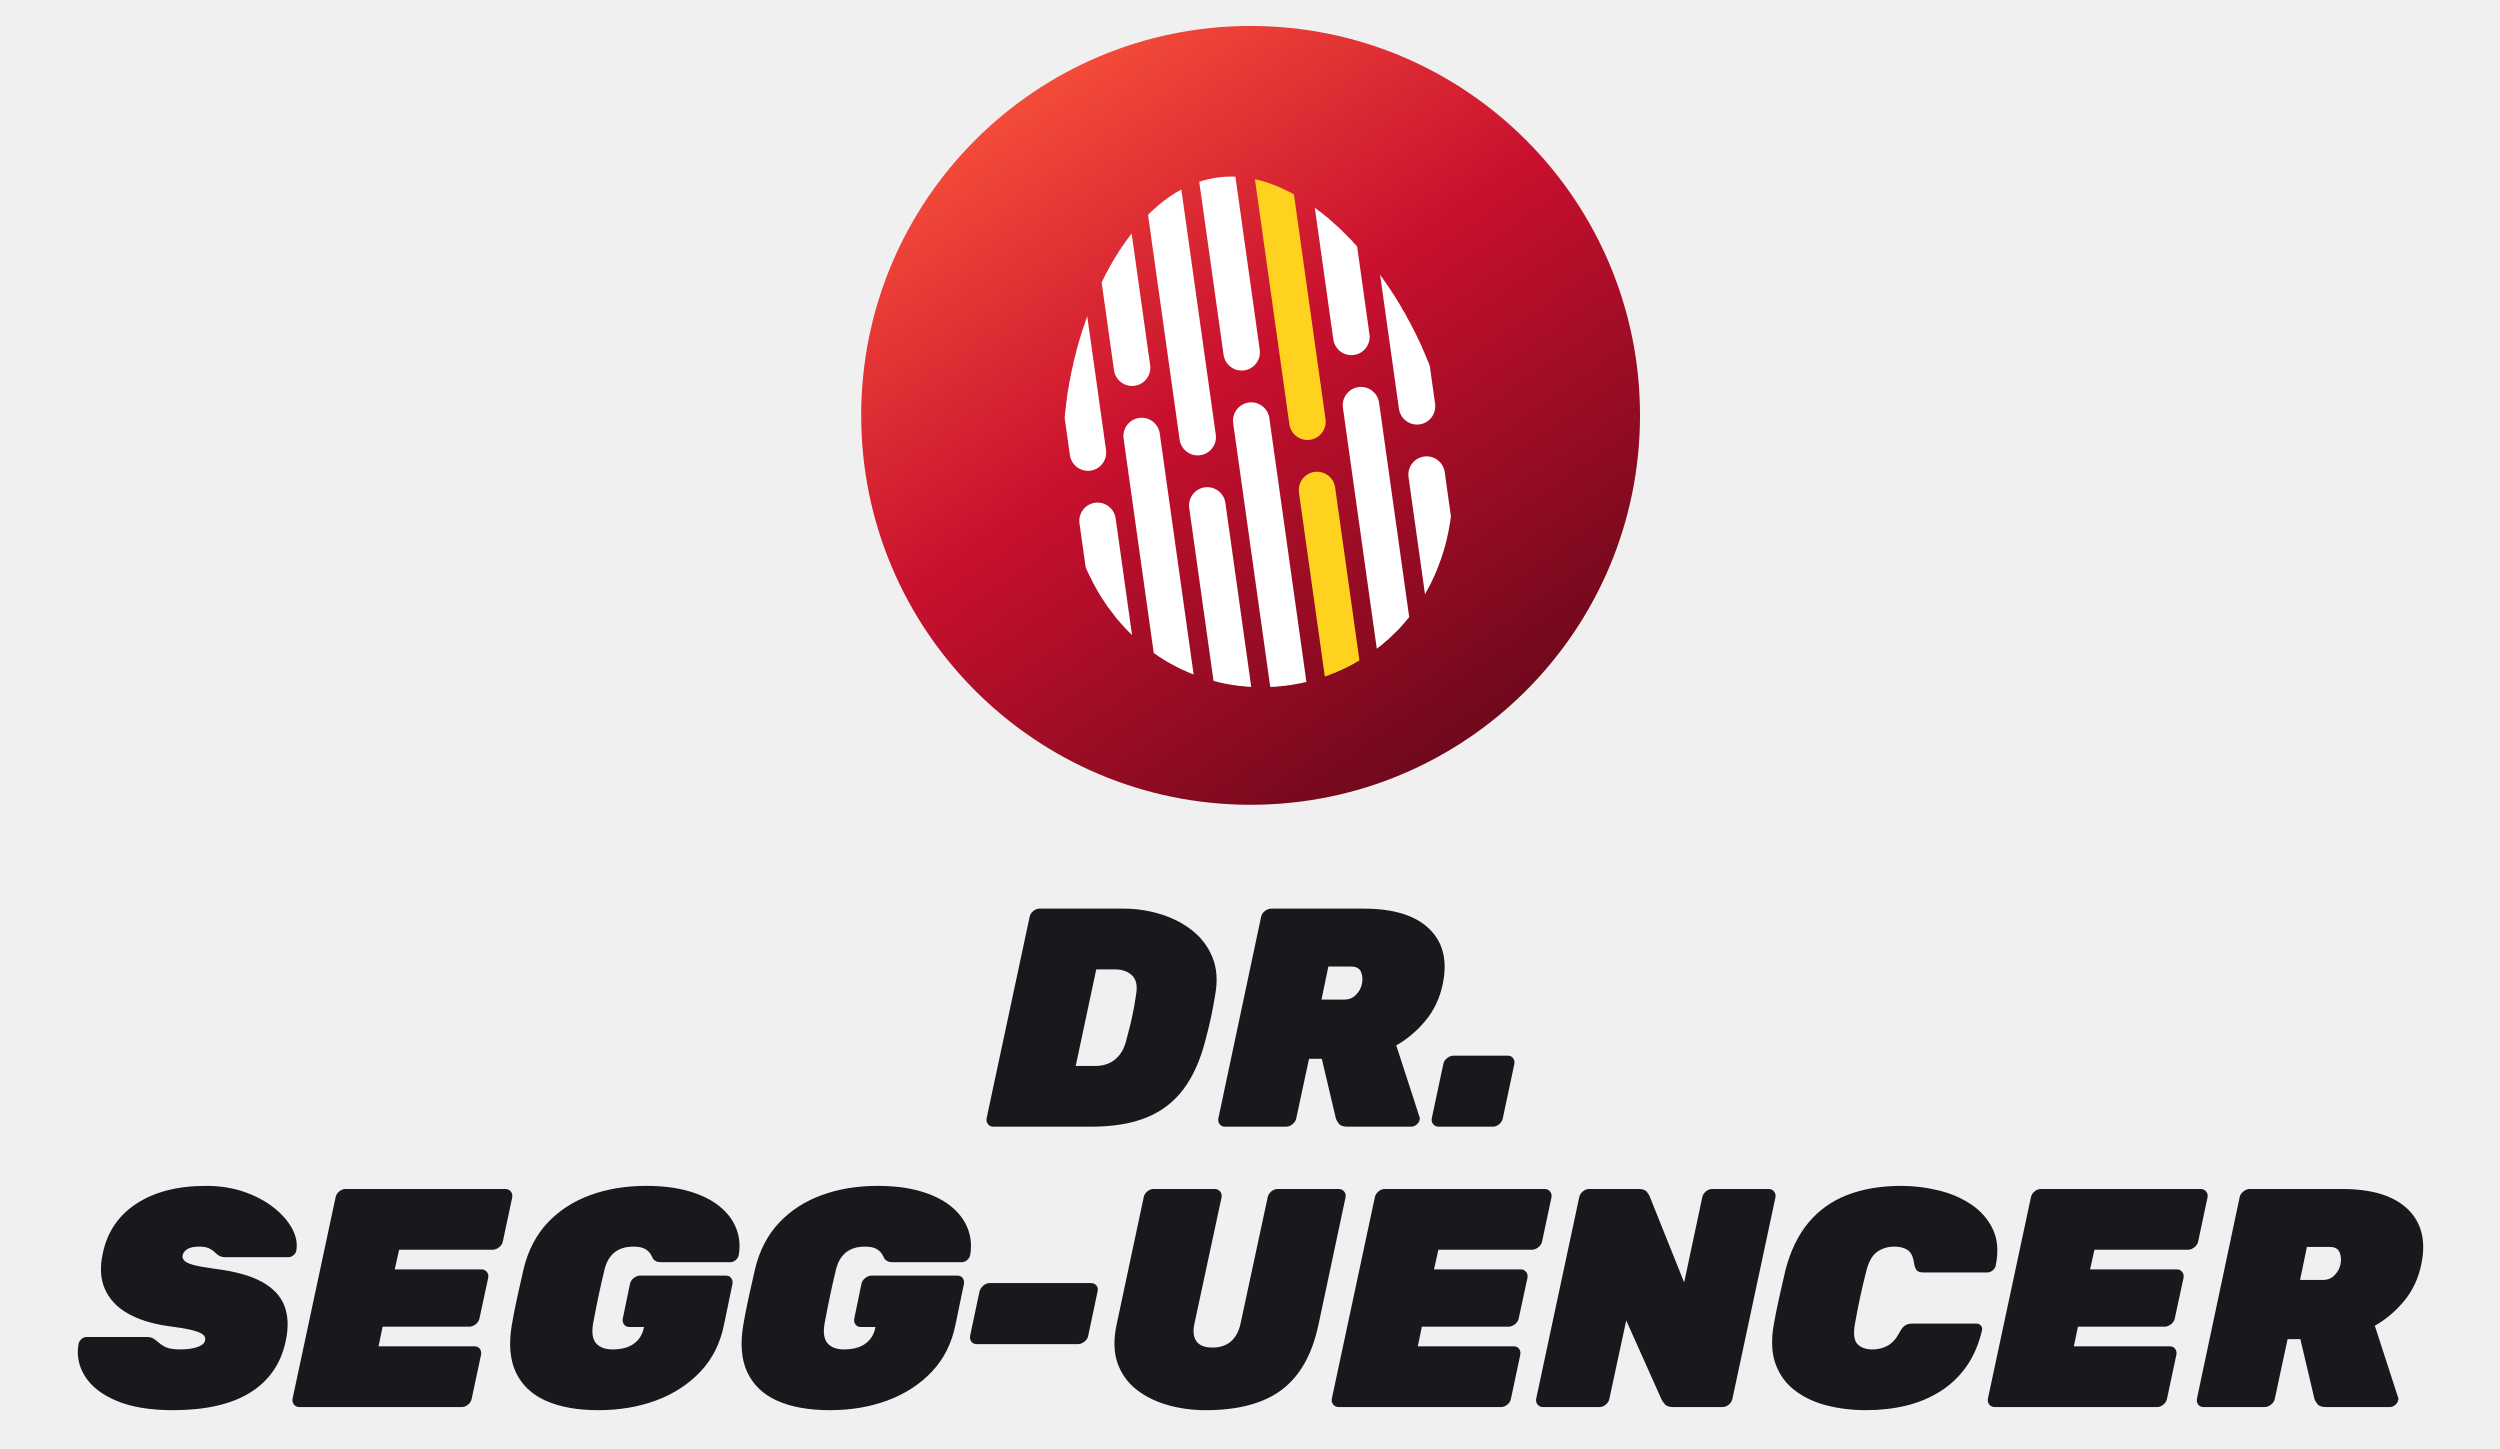
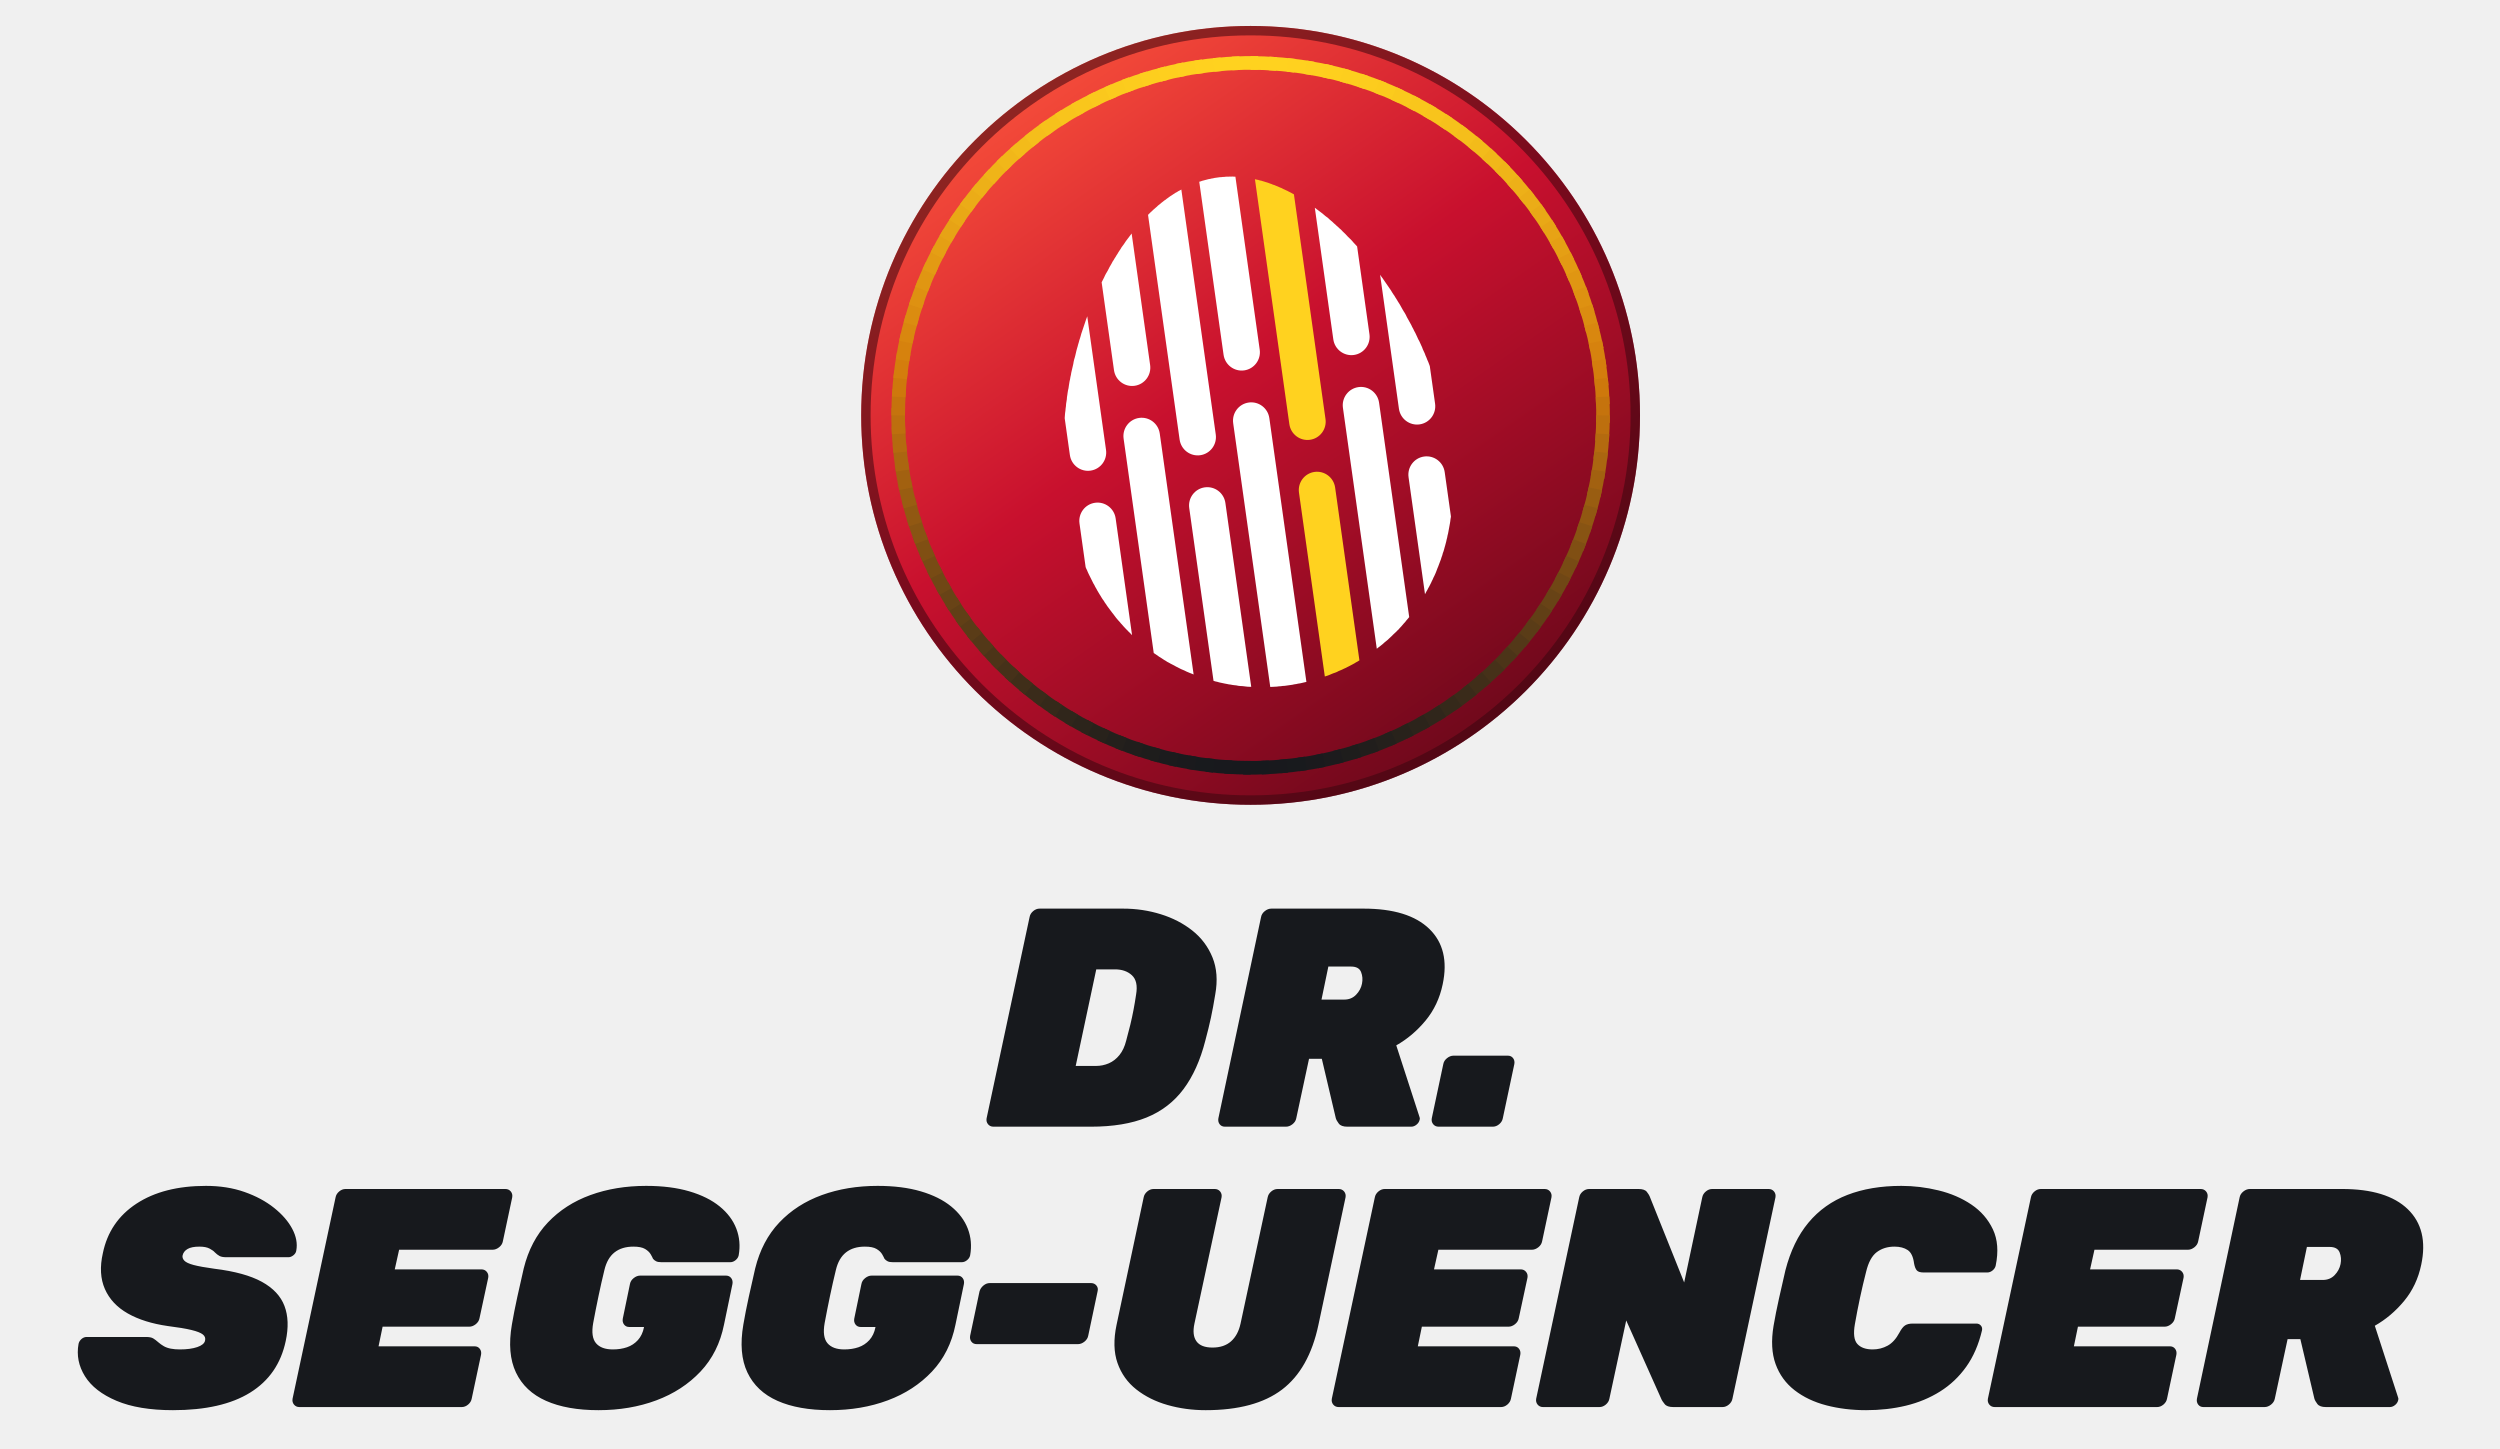
<svg xmlns="http://www.w3.org/2000/svg" viewBox="0 0 963 558" width="963" height="558">
  <g transform="translate(321.73 0.00) scale(0.625)">
    <defs>
      <linearGradient id="gslight" x1="0.15" y1="0" x2="0.85" y2="1">
        <stop offset="0" stop-color="#ff5a3c" />
        <stop offset="0.45" stop-color="#c8102e" />
        <stop offset="1" stop-color="#5e0718" />
      </linearGradient>
    </defs>
    <circle cx="256.0" cy="256.0" r="240" fill="url(#gslight)" />
+     <circle cx="256.0" cy="256.0" r="237.1" fill="none" stroke="#3a0610" stroke-opacity="0.55" stroke-width="5.8" />
+     <path d="M256.0,38.8 A217.2,217.2 0 0 1 271.9,39.4" fill="none" stroke="#ffd21f" stroke-width="8.4" />
+     <path d="M267.4,39.1 A217.2,217.2 0 0 1 283.2,40.5" fill="none" stroke="#ffd21f" stroke-width="8.4" />
+     <path d="M278.7,40.0 A217.2,217.2 0 0 1 294.5,42.2" fill="none" stroke="#ffd11f" stroke-width="8.4" />
+     <path d="M290.0,41.5 A217.2,217.2 0 0 1 305.6,44.5" fill="none" stroke="#fed01f" stroke-width="8.4" />
+     <path d="M301.2,43.5 A217.2,217.2 0 0 1 316.6,47.4" fill="none" stroke="#fecf1e" stroke-width="8.4" />
+     <path d="M312.2,46.2 A217.2,217.2 0 0 1 327.4,50.9" fill="none" stroke="#fdce1e" stroke-width="8.4" />
+     <path d="M323.1,49.4 A217.2,217.2 0 0 1 338.1,54.9" fill="none" stroke="#fccc1e" stroke-width="8.4" />
+     <path d="M333.8,53.2 A217.2,217.2 0 0 1 348.5,59.5" fill="none" stroke="#fbcb1d" stroke-width="8.4" />
+     <path d="M344.3,57.6 A217.2,217.2 0 0 1 358.6,64.6" fill="none" stroke="#fac81d" stroke-width="8.4" />
+     <path d="M354.6,62.5 A217.2,217.2 0 0 1 368.5,70.2" fill="none" stroke="#f9c61c" stroke-width="8.4" />
+     <path d="M364.6,67.9 A217.2,217.2 0 0 1 378.1,76.4" fill="none" stroke="#f8c41c" stroke-width="8.4" />
+     <path d="M374.3,73.8 A217.2,217.2 0 0 1 387.3,83.0" fill="none" stroke="#f6c11b" stroke-width="8.4" />
+     <path d="M383.7,80.3 A217.2,217.2 0 0 1 396.2,90.1" fill="none" stroke="#f5be1b" stroke-width="8.4" />
+     <path d="M392.7,87.2 A217.2,217.2 0 0 1 404.7,97.7" fill="none" stroke="#f3bb1a" stroke-width="8.4" />
+     <path d="M401.3,94.6 A217.2,217.2 0 0 1 412.8,105.7" fill="none" stroke="#f1b719" stroke-width="8.4" />
+     <path d="M409.6,102.4 A217.2,217.2 0 0 1 420.4,114.1" fill="none" stroke="#efb418" stroke-width="8.4" />
+     <path d="M417.4,110.7 A217.2,217.2 0 0 1 427.6,122.9" fill="none" stroke="#edb018" stroke-width="8.4" />
+     <path d="M424.8,119.3 A217.2,217.2 0 0 1 434.4,132.0" fill="none" stroke="#ebac17" stroke-width="8.4" />
+     <path d="M431.7,128.3 A217.2,217.2 0 0 1 440.6,141.5" fill="none" stroke="#e9a816" stroke-width="8.4" />
+     <path d="M438.2,137.7 A217.2,217.2 0 0 1 446.3,151.4" fill="none" stroke="#e7a315" stroke-width="8.4" />
+     <path d="M444.1,147.4 A217.2,217.2 0 0 1 451.5,161.5" fill="none" stroke="#e59f14" stroke-width="8.4" />
+     <path d="M449.5,157.4 A217.2,217.2 0 0 1 456.2,171.8" fill="none" stroke="#e39a13" stroke-width="8.4" />
+     <path d="M454.4,167.7 A217.2,217.2 0 0 1 460.4,182.4" fill="none" stroke="#e09612" stroke-width="8.4" />
+     <path d="M458.8,178.2 A217.2,217.2 0 0 1 463.9,193.2" fill="none" stroke="#de9111" stroke-width="8.4" />
+     <path d="M462.6,188.9 A217.2,217.2 0 0 1 466.9,204.2" fill="none" stroke="#db8c10" stroke-width="8.4" />
+     <path d="M465.8,199.8 A217.2,217.2 0 0 1 469.4,215.3" fill="none" stroke="#d9870f" stroke-width="8.4" />
+     <path d="M468.5,210.8 A217.2,217.2 0 0 1 471.2,226.5" fill="none" stroke="#d6820e" stroke-width="8.4" />
+     <path d="M470.5,222.0 A217.2,217.2 0 0 1 472.4,237.8" fill="none" stroke="#d47d0d" stroke-width="8.4" />
+     <path d="M472.0,233.3 A217.2,217.2 0 0 1 473.1,249.2" fill="none" stroke="#ce780c" stroke-width="8.4" />
+     <path d="M472.9,244.6 A217.2,217.2 0 0 1 473.2,260.5" fill="none" stroke="#c5730d" stroke-width="8.4" />
+     <path d="M473.2,256.0 A217.2,217.2 0 0 1 472.6,271.9" fill="none" stroke="#bd6f0e" stroke-width="8.4" />
+     <path d="M472.9,267.4 A217.2,217.2 0 0 1 471.5,283.2" fill="none" stroke="#b46a0f" stroke-width="8.4" />
+     <path d="M472.0,278.7 A217.2,217.2 0 0 1 469.8,294.5" fill="none" stroke="#ab6610" stroke-width="8.4" />
+     <path d="M470.5,290.0 A217.2,217.2 0 0 1 467.5,305.6" fill="none" stroke="#a26110" stroke-width="8.4" />
+     <path d="M468.5,301.2 A217.2,217.2 0 0 1 464.6,316.6" fill="none" stroke="#995d11" stroke-width="8.4" />
+     <path d="M465.8,312.2 A217.2,217.2 0 0 1 461.1,327.4" fill="none" stroke="#915812" stroke-width="8.4" />
+     <path d="M462.6,323.1 A217.2,217.2 0 0 1 457.1,338.1" fill="none" stroke="#885413" stroke-width="8.4" />
+     <path d="M458.8,333.8 A217.2,217.2 0 0 1 452.5,348.5" fill="none" stroke="#804f13" stroke-width="8.4" />
+     <path d="M454.4,344.3 A217.2,217.2 0 0 1 447.4,358.6" fill="none" stroke="#784b14" stroke-width="8.4" />
+     <path d="M449.5,354.6 A217.2,217.2 0 0 1 441.8,368.5" fill="none" stroke="#704715" stroke-width="8.4" />
+     <path d="M444.1,364.6 A217.2,217.2 0 0 1 435.6,378.1" fill="none" stroke="#684316" stroke-width="8.4" />
+     <path d="M438.2,374.3 A217.2,217.2 0 0 1 429.0,387.3" fill="none" stroke="#613f16" stroke-width="8.4" />
+     <path d="M431.7,383.7 A217.2,217.2 0 0 1 421.9,396.2" fill="none" stroke="#5a3c17" stroke-width="8.4" />
+     <path d="M424.8,392.7 A217.2,217.2 0 0 1 414.3,404.7" fill="none" stroke="#533818" stroke-width="8.4" />
+     <path d="M417.4,401.3 A217.2,217.2 0 0 1 406.3,412.8" fill="none" stroke="#4c3418" stroke-width="8.4" />
+     <path d="M409.6,409.6 A217.2,217.2 0 0 1 397.9,420.4" fill="none" stroke="#463119" stroke-width="8.4" />
+     <path d="M401.3,417.4 A217.2,217.2 0 0 1 389.1,427.6" fill="none" stroke="#402e19" stroke-width="8.4" />
+     <path d="M392.7,424.8 A217.2,217.2 0 0 1 380.0,434.4" fill="none" stroke="#3a2b1a" stroke-width="8.4" />
+     <path d="M383.7,431.7 A217.2,217.2 0 0 1 370.5,440.6" fill="none" stroke="#35291a" stroke-width="8.4" />
+     <path d="M374.3,438.2 A217.2,217.2 0 0 1 360.6,446.3" fill="none" stroke="#30261b" stroke-width="8.4" />
+     <path d="M364.6,444.1 A217.2,217.2 0 0 1 350.5,451.5" fill="none" stroke="#2c241b" stroke-width="8.4" />
+     <path d="M354.6,449.5 A217.2,217.2 0 0 1 340.2,456.2" fill="none" stroke="#28221b" stroke-width="8.4" />
+     <path d="M344.3,454.4 A217.2,217.2 0 0 1 329.6,460.4" fill="none" stroke="#24201c" stroke-width="8.4" />
+     <path d="M333.8,458.8 A217.2,217.2 0 0 1 318.8,463.9" fill="none" stroke="#211e1c" stroke-width="8.4" />
+     <path d="M323.1,462.6 A217.2,217.2 0 0 1 307.8,466.9" fill="none" stroke="#1e1d1c" stroke-width="8.4" />
+     <path d="M312.2,465.8 A217.2,217.2 0 0 1 296.7,469.4" fill="none" stroke="#1c1b1d" stroke-width="8.4" />
+     <path d="M301.2,468.5 A217.2,217.2 0 0 1 285.5,471.2" fill="none" stroke="#1a1a1d" stroke-width="8.4" />
+     <path d="M290.0,470.5 A217.2,217.2 0 0 1 274.2,472.4" fill="none" stroke="#181a1d" stroke-width="8.4" />
+     <path d="M278.7,472.0 A217.2,217.2 0 0 1 262.8,473.1" fill="none" stroke="#18191d" stroke-width="8.4" />
+     <path d="M267.4,472.9 A217.2,217.2 0 0 1 251.5,473.2" fill="none" stroke="#17191d" stroke-width="8.4" />
+     <path d="M256.0,473.2 A217.2,217.2 0 0 1 240.1,472.6" fill="none" stroke="#17191d" stroke-width="8.4" />
+     <path d="M244.6,472.9 A217.2,217.2 0 0 1 228.8,471.5" fill="none" stroke="#18191d" stroke-width="8.4" />
+     <path d="M233.3,472.0 A217.2,217.2 0 0 1 217.5,469.8" fill="none" stroke="#181a1d" stroke-width="8.4" />
+     <path d="M222.0,470.5 A217.2,217.2 0 0 1 206.4,467.5" fill="none" stroke="#1a1a1d" stroke-width="8.4" />
+     <path d="M210.8,468.5 A217.2,217.2 0 0 1 195.4,464.6" fill="none" stroke="#1c1b1d" stroke-width="8.4" />
+     <path d="M199.8,465.8 A217.2,217.2 0 0 1 184.6,461.1" fill="none" stroke="#1e1d1c" stroke-width="8.4" />
+     <path d="M188.9,462.6 A217.2,217.2 0 0 1 173.9,457.1" fill="none" stroke="#211e1c" stroke-width="8.4" />
+     <path d="M178.2,458.8 A217.2,217.2 0 0 1 163.5,452.5" fill="none" stroke="#24201c" stroke-width="8.4" />
+     <path d="M167.7,454.4 A217.2,217.2 0 0 1 153.4,447.4" fill="none" stroke="#28221b" stroke-width="8.4" />
+     <path d="M157.4,449.5 A217.2,217.2 0 0 1 143.5,441.8" fill="none" stroke="#2c241b" stroke-width="8.4" />
+     <path d="M147.4,444.1 A217.2,217.2 0 0 1 133.9,435.6" fill="none" stroke="#30261b" stroke-width="8.4" />
+     <path d="M137.7,438.2 A217.2,217.2 0 0 1 124.7,429.0" fill="none" stroke="#35291a" stroke-width="8.4" />
+     <path d="M128.3,431.7 A217.2,217.2 0 0 1 115.8,421.9" fill="none" stroke="#3a2b1a" stroke-width="8.4" />
+     <path d="M119.3,424.8 A217.2,217.2 0 0 1 107.3,414.3" fill="none" stroke="#402e19" stroke-width="8.4" />
+     <path d="M110.7,417.4 A217.2,217.2 0 0 1 99.2,406.3" fill="none" stroke="#463119" stroke-width="8.4" />
+     <path d="M102.4,409.6 A217.2,217.2 0 0 1 91.6,397.9" fill="none" stroke="#4c3418" stroke-width="8.4" />
+     <path d="M94.6,401.3 A217.2,217.2 0 0 1 84.4,389.1" fill="none" stroke="#533818" stroke-width="8.4" />
+     <path d="M87.2,392.7 A217.2,217.2 0 0 1 77.6,380.0" fill="none" stroke="#5a3c17" stroke-width="8.4" />
+     <path d="M80.3,383.7 A217.2,217.2 0 0 1 71.4,370.5" fill="none" stroke="#613f16" stroke-width="8.4" />
+     <path d="M73.8,374.3 A217.2,217.2 0 0 1 65.7,360.6" fill="none" stroke="#684316" stroke-width="8.4" />
+     <path d="M67.9,364.6 A217.2,217.2 0 0 1 60.5,350.5" fill="none" stroke="#704715" stroke-width="8.4" />
+     <path d="M62.5,354.6 A217.2,217.2 0 0 1 55.8,340.2" fill="none" stroke="#784b14" stroke-width="8.4" />
+     <path d="M57.6,344.3 A217.2,217.2 0 0 1 51.6,329.6" fill="none" stroke="#804f13" stroke-width="8.4" />
+     <path d="M53.2,333.8 A217.2,217.2 0 0 1 48.1,318.8" fill="none" stroke="#885413" stroke-width="8.4" />
+     <path d="M49.4,323.1 A217.2,217.2 0 0 1 45.1,307.8" fill="none" stroke="#915812" stroke-width="8.4" />
+     <path d="M46.2,312.2 A217.2,217.2 0 0 1 42.6,296.7" fill="none" stroke="#995d11" stroke-width="8.4" />
+     <path d="M43.5,301.2 A217.2,217.2 0 0 1 40.8,285.5" fill="none" stroke="#a26110" stroke-width="8.4" />
+     <path d="M41.5,290.0 A217.2,217.2 0 0 1 39.6,274.2" fill="none" stroke="#ab6610" stroke-width="8.4" />
+     <path d="M40.0,278.7 A217.2,217.2 0 0 1 38.9,262.8" fill="none" stroke="#b46a0f" stroke-width="8.4" />
+     <path d="M39.1,267.4 A217.2,217.2 0 0 1 38.8,251.5" fill="none" stroke="#bd6f0e" stroke-width="8.4" />
+     <path d="M38.8,256.0 A217.2,217.2 0 0 1 39.4,240.1" fill="none" stroke="#c5730d" stroke-width="8.4" />
+     <path d="M39.1,244.6 A217.2,217.2 0 0 1 40.5,228.8" fill="none" stroke="#ce780c" stroke-width="8.4" />
+     <path d="M40.0,233.3 A217.2,217.2 0 0 1 42.2,217.5" fill="none" stroke="#d47d0d" stroke-width="8.4" />
+     <path d="M41.5,222.0 A217.2,217.2 0 0 1 44.5,206.4" fill="none" stroke="#d6820e" stroke-width="8.4" />
+     <path d="M43.5,210.8 A217.2,217.2 0 0 1 47.4,195.4" fill="none" stroke="#d9870f" stroke-width="8.4" />
+     <path d="M46.2,199.8 A217.2,217.2 0 0 1 50.9,184.6" fill="none" stroke="#db8c10" stroke-width="8.4" />
+     <path d="M49.4,188.9 A217.2,217.2 0 0 1 54.9,173.9" fill="none" stroke="#de9111" stroke-width="8.4" />
+     <path d="M53.2,178.2 A217.2,217.2 0 0 1 59.5,163.5" fill="none" stroke="#e09612" stroke-width="8.4" />
+     <path d="M57.6,167.7 A217.2,217.2 0 0 1 64.6,153.4" fill="none" stroke="#e39a13" stroke-width="8.4" />
+     <path d="M62.5,157.4 A217.2,217.2 0 0 1 70.2,143.5" fill="none" stroke="#e59f14" stroke-width="8.4" />
+     <path d="M67.9,147.4 A217.2,217.2 0 0 1 76.4,133.9" fill="none" stroke="#e7a315" stroke-width="8.4" />
+     <path d="M73.8,137.7 A217.2,217.2 0 0 1 83.0,124.7" fill="none" stroke="#e9a816" stroke-width="8.4" />
+     <path d="M80.3,128.3 A217.2,217.2 0 0 1 90.1,115.8" fill="none" stroke="#ebac17" stroke-width="8.4" />
+     <path d="M87.2,119.3 A217.2,217.2 0 0 1 97.7,107.3" fill="none" stroke="#edb018" stroke-width="8.4" />
+     <path d="M94.6,110.7 A217.2,217.2 0 0 1 105.7,99.2" fill="none" stroke="#efb418" stroke-width="8.4" />
+     <path d="M102.4,102.4 A217.2,217.2 0 0 1 114.1,91.6" fill="none" stroke="#f1b719" stroke-width="8.4" />
+     <path d="M110.7,94.6 A217.2,217.2 0 0 1 122.9,84.4" fill="none" stroke="#f3bb1a" stroke-width="8.4" />
+     <path d="M119.3,87.2 A217.2,217.2 0 0 1 132.0,77.6" fill="none" stroke="#f5be1b" stroke-width="8.4" />
+     <path d="M128.3,80.3 A217.2,217.2 0 0 1 141.5,71.4" fill="none" stroke="#f6c11b" stroke-width="8.4" />
+     <path d="M137.7,73.8 A217.2,217.2 0 0 1 151.4,65.7" fill="none" stroke="#f8c41c" stroke-width="8.4" />
+     <path d="M147.4,67.9 A217.2,217.2 0 0 1 161.5,60.5" fill="none" stroke="#f9c61c" stroke-width="8.4" />
+     <path d="M157.4,62.5 A217.2,217.2 0 0 1 171.8,55.8" fill="none" stroke="#fac81d" stroke-width="8.4" />
+     <path d="M167.7,57.6 A217.2,217.2 0 0 1 182.4,51.6" fill="none" stroke="#fbcb1d" stroke-width="8.4" />
+     <path d="M178.2,53.2 A217.2,217.2 0 0 1 193.2,48.1" fill="none" stroke="#fccc1e" stroke-width="8.4" />
+     <path d="M188.9,49.4 A217.2,217.2 0 0 1 204.2,45.1" fill="none" stroke="#fdce1e" stroke-width="8.4" />
+     <path d="M199.8,46.2 A217.2,217.2 0 0 1 215.3,42.6" fill="none" stroke="#fecf1e" stroke-width="8.4" />
+     <path d="M210.8,43.5 A217.2,217.2 0 0 1 226.5,40.8" fill="none" stroke="#fed01f" stroke-width="8.4" />
+     <path d="M222.0,41.5 A217.2,217.2 0 0 1 237.8,39.6" fill="none" stroke="#ffd11f" stroke-width="8.4" />
+     <path d="M233.3,40.0 A217.2,217.2 0 0 1 249.2,38.9" fill="none" stroke="#ffd21f" stroke-width="8.4" />
+     <path d="M244.6,39.1 A217.2,217.2 0 0 1 260.5,38.8" fill="none" stroke="#ffd21f" stroke-width="8.4" />
    <clipPath id="ceslight">
      <path d="M256.0,108.0 L256.9,108.0 L257.7,108.0 L258.6,108.1 L259.5,108.1 L260.3,108.2 L261.2,108.2 L262.1,108.3 L262.9,108.4 L263.8,108.5 L264.6,108.6 L265.5,108.7 L266.4,108.9 L267.2,109.0 L268.1,109.2 L269.0,109.4 L269.8,109.5 L270.7,109.7 L271.5,109.9 L272.4,110.2 L273.3,110.4 L274.1,110.6 L275.0,110.9 L275.8,111.2 L276.7,111.5 L277.6,111.7 L278.4,112.0 L279.3,112.4 L280.1,112.7 L281.0,113.0 L281.8,113.4 L282.7,113.7 L283.5,114.1 L284.4,114.5 L285.2,114.9 L286.1,115.3 L286.9,115.7 L287.8,116.2 L288.6,116.6 L289.4,117.1 L290.3,117.5 L291.1,118.0 L292.0,118.5 L292.8,119.0 L293.6,119.5 L294.5,120.0 L295.3,120.6 L296.1,121.1 L297.0,121.7 L297.8,122.2 L298.6,122.8 L299.5,123.4 L300.3,124.0 L301.1,124.6 L301.9,125.2 L302.8,125.9 L303.6,126.5 L304.4,127.1 L305.2,127.8 L306.0,128.5 L306.8,129.2 L307.6,129.9 L308.4,130.6 L309.2,131.3 L310.0,132.0 L310.8,132.7 L311.6,133.5 L312.4,134.2 L313.2,135.0 L314.0,135.8 L314.8,136.6 L315.6,137.4 L316.4,138.2 L317.2,139.0 L317.9,139.8 L318.7,140.7 L319.5,141.5 L320.3,142.3 L321.0,143.2 L321.8,144.1 L322.6,145.0 L323.3,145.9 L324.1,146.8 L324.8,147.7 L325.6,148.6 L326.3,149.5 L327.1,150.4 L327.8,151.4 L328.5,152.3 L329.3,153.3 L330.0,154.3 L330.7,155.3 L331.4,156.2 L332.2,157.2 L332.9,158.2 L333.6,159.3 L334.3,160.3 L335.0,161.3 L335.7,162.3 L336.4,163.4 L337.1,164.4 L337.8,165.5 L338.5,166.6 L339.1,167.6 L339.8,168.7 L340.5,169.8 L341.2,170.9 L341.8,172.0 L342.5,173.1 L343.1,174.2 L343.8,175.4 L344.4,176.5 L345.1,177.6 L345.7,178.8 L346.3,179.9 L347.0,181.1 L347.6,182.3 L348.2,183.4 L348.8,184.6 L349.4,185.8 L350.0,187.0 L350.6,188.2 L351.2,189.4 L351.8,190.6 L352.4,191.8 L352.9,193.0 L353.5,194.3 L354.1,195.5 L354.6,196.7 L355.2,198.0 L355.7,199.2 L356.3,200.5 L356.8,201.7 L357.3,203.0 L357.8,204.3 L358.3,205.5 L358.9,206.8 L359.4,208.1 L359.8,209.4 L360.3,210.7 L360.8,212.0 L361.3,213.3 L361.8,214.6 L362.2,215.9 L362.7,217.2 L363.1,218.5 L363.6,219.8 L364.0,221.1 L364.4,222.4 L364.8,223.8 L365.3,225.1 L365.7,226.4 L366.1,227.8 L366.5,229.1 L366.8,230.5 L367.2,231.8 L367.6,233.1 L367.9,234.5 L368.3,235.9 L368.6,237.2 L369.0,238.6 L369.3,239.9 L369.6,241.3 L369.9,242.6 L370.2,244.0 L370.5,245.4 L370.8,246.7 L371.1,248.1 L371.4,249.5 L371.7,250.9 L371.9,252.2 L372.2,253.6 L372.4,255.0 L372.6,256.4 L372.9,257.7 L373.1,259.1 L373.3,260.5 L373.5,261.9 L373.7,263.2 L373.8,264.6 L374.0,266.0 L374.2,267.4 L374.3,268.8 L374.5,270.1 L374.6,271.5 L374.7,272.9 L374.8,274.3 L374.9,275.6 L375.0,277.0 L375.1,278.4 L375.2,279.8 L375.3,281.1 L375.3,282.5 L375.4,283.9 L375.4,285.3 L375.4,286.6 L375.5,288.0 L375.5,289.4 L375.5,290.7 L375.5,292.1 L375.4,293.4 L375.4,294.8 L375.4,296.1 L375.3,297.5 L375.3,298.9 L375.2,300.2 L375.1,301.5 L375.0,302.9 L374.9,304.2 L374.8,305.6 L374.7,306.9 L374.6,308.2 L374.4,309.6 L374.3,310.9 L374.1,312.2 L374.0,313.5 L373.8,314.8 L373.6,316.1 L373.4,317.4 L373.2,318.7 L373.0,320.0 L372.7,321.3 L372.5,322.6 L372.2,323.9 L372.0,325.2 L371.7,326.5 L371.4,327.7 L371.1,329.0 L370.8,330.3 L370.5,331.5 L370.2,332.8 L369.8,334.0 L369.5,335.3 L369.1,336.5 L368.8,337.7 L368.4,339.0 L368.0,340.2 L367.6,341.4 L367.2,342.6 L366.8,343.8 L366.4,345.0 L365.9,346.2 L365.5,347.4 L365.0,348.6 L364.6,349.7 L364.1,350.9 L363.6,352.1 L363.1,353.2 L362.6,354.4 L362.1,355.5 L361.5,356.6 L361.0,357.8 L360.4,358.9 L359.9,360.0 L359.3,361.1 L358.7,362.2 L358.1,363.3 L357.5,364.4 L356.9,365.4 L356.3,366.5 L355.7,367.6 L355.1,368.6 L354.4,369.7 L353.7,370.7 L353.1,371.7 L352.4,372.7 L351.7,373.8 L351.0,374.8 L350.3,375.8 L349.6,376.7 L348.9,377.7 L348.1,378.7 L347.4,379.7 L346.7,380.6 L345.9,381.6 L345.1,382.5 L344.3,383.4 L343.6,384.3 L342.8,385.2 L342.0,386.1 L341.1,387.0 L340.3,387.9 L339.5,388.8 L338.7,389.7 L337.8,390.5 L337.0,391.3 L336.1,392.2 L335.2,393.0 L334.3,393.8 L333.4,394.6 L332.6,395.4 L331.6,396.2 L330.7,397.0 L329.8,397.8 L328.9,398.5 L328.0,399.3 L327.0,400.0 L326.1,400.7 L325.1,401.4 L324.1,402.1 L323.2,402.8 L322.2,403.5 L321.2,404.2 L320.2,404.9 L319.2,405.5 L318.2,406.1 L317.2,406.8 L316.2,407.4 L315.2,408.0 L314.1,408.6 L313.1,409.2 L312.1,409.8 L311.0,410.3 L310.0,410.9 L308.9,411.4 L307.8,412.0 L306.8,412.5 L305.7,413.0 L304.6,413.5 L303.5,414.0 L302.4,414.5 L301.3,414.9 L300.2,415.4 L299.1,415.8 L298.0,416.3 L296.9,416.7 L295.8,417.1 L294.7,417.5 L293.5,417.9 L292.4,418.3 L291.3,418.6 L290.1,419.0 L289.0,419.3 L287.8,419.6 L286.7,420.0 L285.5,420.3 L284.4,420.5 L283.2,420.8 L282.1,421.1 L280.9,421.4 L279.7,421.6 L278.5,421.8 L277.4,422.1 L276.2,422.3 L275.0,422.5 L273.8,422.6 L272.7,422.8 L271.5,423.0 L270.3,423.1 L269.1,423.3 L267.9,423.4 L266.7,423.5 L265.5,423.6 L264.4,423.7 L263.2,423.8 L262.0,423.8 L260.8,423.9 L259.6,423.9 L258.4,424.0 L257.2,424.0 L256.0,424.0 L254.8,424.0 L253.6,424.0 L252.4,423.9 L251.2,423.9 L250.0,423.8 L248.8,423.8 L247.6,423.7 L246.5,423.6 L245.3,423.5 L244.1,423.4 L242.9,423.3 L241.7,423.1 L240.5,423.0 L239.3,422.8 L238.2,422.6 L237.0,422.5 L235.8,422.3 L234.6,422.1 L233.5,421.8 L232.3,421.6 L231.1,421.4 L229.9,421.1 L228.8,420.8 L227.6,420.5 L226.5,420.3 L225.3,420.0 L224.2,419.6 L223.0,419.3 L221.9,419.0 L220.7,418.6 L219.6,418.3 L218.5,417.9 L217.3,417.5 L216.2,417.1 L215.1,416.7 L214.0,416.3 L212.9,415.8 L211.8,415.4 L210.7,414.9 L209.6,414.5 L208.5,414.0 L207.4,413.5 L206.3,413.0 L205.2,412.5 L204.2,412.0 L203.1,411.4 L202.0,410.9 L201.0,410.3 L199.9,409.8 L198.9,409.2 L197.9,408.6 L196.8,408.0 L195.8,407.4 L194.8,406.8 L193.8,406.1 L192.8,405.5 L191.8,404.9 L190.8,404.2 L189.8,403.5 L188.8,402.8 L187.9,402.1 L186.9,401.4 L185.9,400.7 L185.0,400.0 L184.0,399.3 L183.1,398.5 L182.2,397.8 L181.3,397.0 L180.4,396.2 L179.4,395.4 L178.6,394.6 L177.7,393.8 L176.8,393.0 L175.9,392.2 L175.0,391.3 L174.2,390.5 L173.3,389.7 L172.5,388.8 L171.7,387.9 L170.9,387.0 L170.0,386.1 L169.2,385.2 L168.4,384.3 L167.7,383.4 L166.9,382.5 L166.1,381.6 L165.3,380.6 L164.6,379.7 L163.9,378.7 L163.1,377.7 L162.4,376.7 L161.7,375.8 L161.0,374.8 L160.3,373.8 L159.6,372.7 L158.9,371.7 L158.3,370.7 L157.6,369.7 L156.9,368.6 L156.3,367.6 L155.7,366.5 L155.1,365.4 L154.5,364.4 L153.9,363.3 L153.3,362.2 L152.7,361.1 L152.1,360.0 L151.6,358.9 L151.0,357.8 L150.5,356.6 L149.9,355.5 L149.4,354.4 L148.9,353.2 L148.4,352.1 L147.9,350.9 L147.4,349.7 L147.0,348.6 L146.5,347.4 L146.1,346.2 L145.6,345.0 L145.2,343.8 L144.8,342.6 L144.4,341.4 L144.0,340.2 L143.6,339.0 L143.2,337.7 L142.9,336.5 L142.5,335.3 L142.2,334.0 L141.8,332.8 L141.5,331.5 L141.2,330.3 L140.9,329.0 L140.6,327.7 L140.3,326.5 L140.0,325.2 L139.8,323.9 L139.5,322.6 L139.3,321.3 L139.0,320.0 L138.8,318.7 L138.6,317.4 L138.4,316.1 L138.2,314.8 L138.0,313.5 L137.9,312.2 L137.7,310.9 L137.6,309.6 L137.4,308.2 L137.3,306.9 L137.2,305.6 L137.1,304.2 L137.0,302.9 L136.9,301.5 L136.8,300.2 L136.7,298.9 L136.7,297.5 L136.6,296.1 L136.6,294.8 L136.6,293.4 L136.5,292.1 L136.5,290.7 L136.5,289.4 L136.5,288.0 L136.6,286.6 L136.6,285.3 L136.6,283.9 L136.7,282.5 L136.7,281.1 L136.8,279.8 L136.9,278.4 L137.0,277.0 L137.1,275.6 L137.2,274.3 L137.3,272.9 L137.4,271.5 L137.5,270.1 L137.7,268.8 L137.8,267.4 L138.0,266.0 L138.2,264.6 L138.3,263.2 L138.5,261.9 L138.7,260.5 L138.9,259.1 L139.1,257.7 L139.4,256.4 L139.6,255.0 L139.8,253.6 L140.1,252.2 L140.3,250.9 L140.6,249.5 L140.9,248.1 L141.2,246.7 L141.5,245.4 L141.8,244.0 L142.1,242.6 L142.4,241.3 L142.7,239.9 L143.0,238.6 L143.4,237.2 L143.7,235.9 L144.1,234.5 L144.4,233.1 L144.8,231.8 L145.2,230.5 L145.5,229.1 L145.9,227.8 L146.3,226.4 L146.7,225.1 L147.2,223.8 L147.6,222.4 L148.0,221.1 L148.4,219.8 L148.9,218.5 L149.3,217.2 L149.8,215.9 L150.2,214.6 L150.7,213.3 L151.2,212.0 L151.7,210.7 L152.2,209.4 L152.6,208.1 L153.1,206.8 L153.7,205.5 L154.2,204.3 L154.7,203.0 L155.2,201.7 L155.7,200.5 L156.3,199.2 L156.8,198.0 L157.4,196.7 L157.9,195.5 L158.5,194.3 L159.1,193.0 L159.6,191.8 L160.2,190.6 L160.8,189.4 L161.4,188.2 L162.0,187.0 L162.6,185.8 L163.2,184.6 L163.8,183.4 L164.4,182.3 L165.0,181.1 L165.7,179.9 L166.3,178.8 L166.9,177.6 L167.6,176.5 L168.2,175.4 L168.9,174.2 L169.5,173.1 L170.2,172.0 L170.8,170.9 L171.5,169.8 L172.2,168.7 L172.9,167.6 L173.5,166.6 L174.2,165.5 L174.9,164.4 L175.6,163.4 L176.3,162.3 L177.0,161.3 L177.7,160.3 L178.4,159.3 L179.1,158.2 L179.8,157.2 L180.6,156.2 L181.3,155.3 L182.0,154.3 L182.7,153.3 L183.5,152.3 L184.2,151.4 L184.9,150.4 L185.7,149.5 L186.4,148.6 L187.2,147.7 L187.9,146.8 L188.7,145.9 L189.4,145.0 L190.2,144.1 L191.0,143.2 L191.7,142.3 L192.5,141.5 L193.3,140.7 L194.1,139.8 L194.8,139.0 L195.6,138.2 L196.4,137.4 L197.2,136.6 L198.0,135.8 L198.8,135.0 L199.6,134.2 L200.4,133.5 L201.2,132.7 L202.0,132.0 L202.8,131.3 L203.6,130.6 L204.4,129.9 L205.2,129.2 L206.0,128.5 L206.8,127.8 L207.6,127.1 L208.4,126.5 L209.2,125.9 L210.1,125.2 L210.9,124.6 L211.7,124.0 L212.5,123.4 L213.4,122.8 L214.2,122.2 L215.0,121.7 L215.9,121.1 L216.7,120.6 L217.5,120.0 L218.4,119.5 L219.2,119.0 L220.0,118.5 L220.9,118.0 L221.7,117.5 L222.6,117.1 L223.4,116.6 L224.2,116.2 L225.1,115.7 L225.9,115.3 L226.8,114.9 L227.6,114.5 L228.5,114.1 L229.3,113.7 L230.2,113.4 L231.0,113.0 L231.9,112.7 L232.7,112.4 L233.6,112.0 L234.4,111.7 L235.3,111.5 L236.2,111.2 L237.0,110.9 L237.9,110.6 L238.7,110.4 L239.6,110.2 L240.5,109.9 L241.3,109.7 L242.2,109.5 L243.0,109.4 L243.9,109.2 L244.8,109.0 L245.6,108.9 L246.5,108.7 L247.4,108.6 L248.2,108.5 L249.1,108.4 L249.9,108.3 L250.8,108.2 L251.7,108.2 L252.5,108.1 L253.4,108.1 L254.3,108.0 L255.1,108.0Z" />
    </clipPath>
    <g transform="rotate(-8 256.0 256.0)">
      <g clip-path="url(#ceslight)">
        <rect x="142.3" y="145.7" width="22.5" height="130.3" rx="11.3" fill="#fff" />
        <rect x="142.3" y="296.0" width="22.5" height="126.8" rx="11.3" fill="#fff" />
        <rect x="176.5" y="87.0" width="22.5" height="141.0" rx="11.3" fill="#fff" />
        <rect x="176.5" y="248.0" width="22.5" height="214.1" rx="11.3" fill="#fff" />
        <rect x="210.6" y="57.4" width="22.5" height="218.6" rx="11.3" fill="#fff" />
        <rect x="210.6" y="296.0" width="22.5" height="183.0" rx="11.3" fill="#fff" />
        <rect x="244.7" y="48.0" width="22.5" height="180.0" rx="11.3" fill="#fff" />
        <rect x="244.7" y="248.0" width="22.5" height="236.0" rx="11.3" fill="#fff" />
        <rect x="278.9" y="57.4" width="22.5" height="218.6" rx="11.3" fill="#ffd21f" />
        <rect x="278.9" y="296.0" width="22.5" height="183.0" rx="11.3" fill="#ffd21f" />
        <rect x="313.0" y="87.0" width="22.5" height="141.0" rx="11.3" fill="#fff" />
        <rect x="313.0" y="248.0" width="22.5" height="214.1" rx="11.3" fill="#fff" />
        <rect x="347.1" y="145.7" width="22.5" height="130.3" rx="11.3" fill="#fff" />
        <rect x="347.1" y="296.0" width="22.5" height="126.8" rx="11.3" fill="#fff" />
      </g>
    </g>
  </g>
  <path transform="translate(380.4,434.0)" d="M2.28 0.0Q0.96 0.0 0.18 -0.96Q-0.6 -1.92 -0.36 -3.24L16.2 -80.76Q16.44 -82.08 17.58 -83.04Q18.72 -84.0 20.04 -84.0H52.2Q59.76 -84.0 66.72 -81.84Q73.68 -79.68 78.9 -75.54Q84.12 -71.4 86.64 -65.22Q89.16 -59.04 87.72 -51.0Q86.88 -45.84 86.04 -41.94Q85.2 -38.04 83.88 -33.12Q81.0 -21.84 75.48 -14.46Q69.96 -7.08 61.26 -3.54Q52.56 0.0 39.84 0.0ZM33.96 -23.4H41.76Q44.4 -23.4 46.74 -24.42Q49.08 -25.44 50.82 -27.6Q52.56 -29.76 53.4 -33.12Q54.36 -36.6 55.02 -39.36Q55.68 -42.12 56.22 -44.94Q56.76 -47.76 57.24 -51.0Q58.08 -56.04 55.62 -58.32Q53.16 -60.6 49.08 -60.6H41.88ZM91.44 0.0Q90.12 0.0 89.4 -0.96Q88.68 -1.92 88.92 -3.24L105.36 -80.76Q105.6 -82.08 106.8 -83.04Q108 -84.0 109.32 -84.0H144.84Q162.12 -84.0 170.16 -76.2Q178.2 -68.4 175.32 -54.84Q173.64 -46.8 168.72 -40.86Q163.8 -34.92 157.44 -31.32L166.32 -3.96Q166.44 -3.6 166.5 -3.36Q166.56 -3.12 166.44 -2.64Q166.2 -1.56 165.24 -0.78Q164.28 0.0 163.2 0.0H138.6Q136.2 0.0 135.3 -1.2Q134.4 -2.4 134.16 -3.24L128.76 -26.16H123.84L118.92 -3.24Q118.68 -1.92 117.48 -0.96Q116.28 0.0 114.96 0.0ZM128.64 -48.96H137.4Q140.16 -48.96 141.96 -50.82Q143.76 -52.68 144.24 -55.08Q144.72 -57.48 143.88 -59.58Q143.04 -61.68 140.04 -61.68H131.28ZM173.76 0.0Q172.44 0.0 171.66 -0.96Q170.88 -1.92 171.12 -3.24L175.56 -24.12Q175.8 -25.44 177.0 -26.4Q178.2 -27.36 179.52 -27.36H200.4Q201.72 -27.36 202.44 -26.4Q203.16 -25.44 202.92 -24.12L198.48 -3.24Q198.24 -1.92 197.1 -0.96Q195.96 0.0 194.64 0.0Z" fill="#17191d" />
  <path transform="translate(30.5,542.0)" d="M36.12 1.2Q22.92 1.2 14.4 -2.4Q5.88 -6.0 2.22 -11.88Q-1.44 -17.76 -0.24 -24.36Q0.0 -25.44 0.9 -26.22Q1.8 -27.0 2.88 -27.0H25.68Q27.6 -27.0 28.5 -26.46Q29.4 -25.92 30.48 -24.96Q31.44 -24.12 32.58 -23.46Q33.72 -22.8 35.28 -22.5Q36.84 -22.2 38.76 -22.2Q42.84 -22.2 45.48 -23.1Q48.12 -24.0 48.48 -25.56Q48.84 -27.0 47.64 -27.96Q46.44 -28.92 43.2 -29.7Q39.96 -30.48 34.2 -31.2Q24.96 -32.52 18.72 -36.06Q12.48 -39.6 9.9 -45.48Q7.32 -51.36 9.12 -59.28Q11.64 -71.52 22.08 -78.36Q32.52 -85.2 48.84 -85.2Q57.0 -85.2 63.66 -82.86Q70.32 -80.52 75.06 -76.74Q79.8 -72.96 82.08 -68.64Q84.36 -64.32 83.64 -60.36Q83.52 -59.28 82.56 -58.5Q81.6 -57.72 80.64 -57.72H56.64Q54.96 -57.72 54.06 -58.2Q53.16 -58.68 52.2 -59.64Q51.72 -60.24 50.28 -61.02Q48.84 -61.8 46.32 -61.8Q43.32 -61.8 41.76 -60.9Q40.2 -60.0 39.84 -58.44Q39.6 -57.36 40.5 -56.4Q41.4 -55.44 44.1 -54.72Q46.8 -54.0 52.08 -53.28Q63.84 -51.84 70.38 -48.24Q76.92 -44.64 79.08 -38.94Q81.24 -33.24 79.56 -25.44Q76.8 -12.36 65.88 -5.58Q54.96 1.2 36.12 1.2ZM84.84 0.0Q83.52 0.0 82.74 -0.96Q81.96 -1.92 82.2 -3.24L98.76 -80.76Q99 -82.08 100.14 -83.04Q101.28 -84.0 102.6 -84.0H164.16Q165.48 -84.0 166.26 -83.04Q167.04 -82.08 166.8 -80.76L163.2 -63.84Q162.96 -62.52 161.76 -61.56Q160.56 -60.6 159.24 -60.6H123.24L121.56 -53.04H154.92Q156.24 -53.04 157.02 -52.08Q157.8 -51.12 157.56 -49.8L154.2 -34.2Q153.96 -32.88 152.76 -31.92Q151.56 -30.96 150.24 -30.96H116.88L115.32 -23.4H152.28Q153.6 -23.4 154.32 -22.44Q155.04 -21.48 154.8 -20.16L151.2 -3.24Q150.96 -1.92 149.82 -0.96Q148.68 0.0 147.36 0.0ZM200.04 1.2Q187.92 1.2 179.82 -2.4Q171.72 -6.0 168.24 -13.32Q164.76 -20.64 166.68 -31.8Q167.52 -36.72 168.78 -42.48Q170.04 -48.24 171.24 -53.4Q173.88 -64.08 180.54 -71.1Q187.2 -78.12 196.92 -81.66Q206.64 -85.2 218.4 -85.2Q227.88 -85.2 235.02 -83.1Q242.16 -81.0 246.72 -77.28Q251.28 -73.56 253.14 -68.7Q255 -63.84 254.04 -58.44Q253.8 -57.36 252.84 -56.58Q251.88 -55.8 250.8 -55.8H224.28Q222.96 -55.8 222.24 -56.16Q221.52 -56.52 221.04 -57.12Q220.8 -57.72 220.14 -58.86Q219.48 -60.0 217.98 -60.9Q216.48 -61.8 213.48 -61.8Q209.04 -61.8 206.22 -59.58Q203.4 -57.36 202.32 -52.8Q201.12 -47.88 200.04 -42.72Q198.96 -37.56 198 -32.4Q197.04 -27.0 199.08 -24.6Q201.12 -22.2 205.56 -22.2Q208.56 -22.2 211.02 -23.04Q213.48 -23.88 215.22 -25.8Q216.96 -27.72 217.56 -30.72V-30.84H211.92Q210.6 -30.84 209.88 -31.8Q209.16 -32.76 209.4 -34.08L212.16 -47.4Q212.4 -48.72 213.6 -49.68Q214.8 -50.64 216.12 -50.64H249.12Q250.44 -50.64 251.16 -49.68Q251.88 -48.72 251.64 -47.4L248.4 -31.8Q246.24 -21.0 239.34 -13.68Q232.44 -6.36 222.3 -2.58Q212.16 1.2 200.04 1.2ZM289.2 1.2Q277.08 1.2 268.98 -2.4Q260.88 -6.0 257.4 -13.32Q253.92 -20.64 255.84 -31.8Q256.68 -36.72 257.94 -42.48Q259.2 -48.24 260.4 -53.4Q263.04 -64.08 269.7 -71.1Q276.36 -78.12 286.08 -81.66Q295.8 -85.2 307.56 -85.2Q317.04 -85.2 324.18 -83.1Q331.32 -81.0 335.88 -77.28Q340.44 -73.56 342.3 -68.7Q344.16 -63.84 343.2 -58.44Q342.96 -57.36 342.0 -56.58Q341.04 -55.8 339.96 -55.8H313.44Q312.12 -55.8 311.4 -56.16Q310.68 -56.52 310.2 -57.12Q309.96 -57.72 309.3 -58.86Q308.64 -60.0 307.14 -60.9Q305.64 -61.8 302.64 -61.8Q298.2 -61.8 295.38 -59.58Q292.56 -57.36 291.48 -52.8Q290.28 -47.88 289.2 -42.72Q288.12 -37.56 287.16 -32.4Q286.2 -27.0 288.24 -24.6Q290.28 -22.2 294.72 -22.2Q297.72 -22.2 300.18 -23.04Q302.64 -23.88 304.38 -25.8Q306.12 -27.72 306.72 -30.72V-30.84H301.08Q299.76 -30.84 299.04 -31.8Q298.32 -32.76 298.56 -34.08L301.32 -47.4Q301.56 -48.72 302.76 -49.68Q303.96 -50.64 305.28 -50.64H338.28Q339.6 -50.64 340.32 -49.68Q341.04 -48.72 340.8 -47.4L337.56 -31.8Q335.4 -21.0 328.5 -13.68Q321.6 -6.36 311.46 -2.58Q301.32 1.2 289.2 1.2ZM345.72 -24.24Q344.4 -24.24 343.68 -25.2Q342.96 -26.16 343.2 -27.48L346.8 -44.52Q347.16 -45.84 348.3 -46.8Q349.44 -47.76 350.76 -47.76H389.76Q391.08 -47.76 391.86 -46.8Q392.64 -45.84 392.28 -44.52L388.68 -27.48Q388.44 -26.16 387.24 -25.2Q386.04 -24.24 384.72 -24.24ZM433.92 1.2Q426.24 1.2 419.28 -0.78Q412.32 -2.76 407.22 -6.78Q402.12 -10.8 399.96 -16.98Q397.8 -23.16 399.6 -31.68L410.04 -80.76Q410.28 -82.08 411.42 -83.04Q412.56 -84.0 413.88 -84.0H437.4Q438.72 -84.0 439.5 -83.04Q440.28 -82.08 440.04 -80.76L429.6 -32.16Q428.64 -27.72 430.38 -25.32Q432.12 -22.92 436.56 -22.92Q441 -22.92 443.7 -25.32Q446.4 -27.72 447.36 -32.16L457.8 -80.76Q458.04 -82.08 459.18 -83.04Q460.32 -84.0 461.64 -84.0H485.16Q486.48 -84.0 487.26 -83.04Q488.04 -82.08 487.8 -80.76L477.36 -31.68Q473.76 -14.64 463.32 -6.72Q452.88 1.2 433.92 1.2ZM485.16 0.0Q483.84 0.0 483.06 -0.96Q482.28 -1.92 482.52 -3.24L499.08 -80.76Q499.32 -82.08 500.46 -83.04Q501.6 -84.0 502.92 -84.0H564.48Q565.8 -84.0 566.58 -83.04Q567.36 -82.08 567.12 -80.76L563.52 -63.84Q563.28 -62.52 562.08 -61.56Q560.88 -60.6 559.56 -60.6H523.56L521.88 -53.04H555.24Q556.56 -53.04 557.34 -52.08Q558.12 -51.12 557.88 -49.8L554.52 -34.2Q554.28 -32.88 553.08 -31.92Q551.88 -30.96 550.56 -30.96H517.2L515.64 -23.4H552.6Q553.92 -23.4 554.64 -22.44Q555.36 -21.48 555.12 -20.16L551.52 -3.24Q551.28 -1.92 550.14 -0.96Q549.0 0.0 547.68 0.0ZM563.88 0.0Q562.56 0.0 561.78 -0.96Q561 -1.92 561.24 -3.24L577.8 -80.76Q578.04 -82.08 579.18 -83.04Q580.32 -84.0 581.64 -84.0H600.6Q603 -84.0 603.84 -82.92Q604.68 -81.84 604.92 -81.24L618.24 -48.0L625.2 -80.76Q625.44 -82.08 626.58 -83.04Q627.72 -84.0 629.04 -84.0H650.76Q652.08 -84.0 652.86 -83.04Q653.64 -82.08 653.4 -80.76L636.84 -3.24Q636.6 -1.92 635.46 -0.96Q634.32 0.0 633 0.0H614.04Q611.64 0.0 610.74 -1.14Q609.84 -2.28 609.6 -2.76L595.92 -33.36L589.44 -3.24Q589.2 -1.92 588.06 -0.96Q586.92 0.0 585.6 0.0ZM688.32 1.2Q680.16 1.2 673.02 -0.66Q665.88 -2.52 660.78 -6.48Q655.68 -10.44 653.46 -16.56Q651.24 -22.68 652.68 -31.32Q653.52 -36.24 654.78 -41.88Q656.04 -47.52 657.24 -52.68Q660.12 -63.84 666.12 -71.04Q672.12 -78.24 681.12 -81.72Q690.12 -85.2 701.88 -85.2Q709.08 -85.2 716.22 -83.46Q723.36 -81.72 728.88 -78.0Q734.4 -74.28 737.16 -68.46Q739.92 -62.64 738.24 -54.48Q738 -53.4 737.04 -52.62Q736.08 -51.84 735 -51.84H710.52Q708.6 -51.84 707.88 -52.62Q707.16 -53.4 706.8 -55.32Q706.32 -59.16 704.34 -60.48Q702.36 -61.8 699.24 -61.8Q695.28 -61.8 692.46 -59.7Q689.64 -57.6 688.32 -52.08Q685.8 -42.24 684 -31.92Q683.04 -26.4 684.96 -24.3Q686.88 -22.2 690.84 -22.2Q693.96 -22.2 696.6 -23.64Q699.24 -25.08 701.16 -28.68Q702.24 -30.72 703.32 -31.44Q704.4 -32.16 706.32 -32.16H730.8Q731.88 -32.16 732.54 -31.38Q733.2 -30.6 732.96 -29.52Q731.04 -21.36 726.9 -15.54Q722.76 -9.72 716.82 -6Q710.88 -2.28 703.68 -0.54Q696.48 1.2 688.32 1.2ZM737.88 0.0Q736.56 0.0 735.78 -0.96Q735 -1.92 735.24 -3.24L751.8 -80.76Q752.04 -82.08 753.18 -83.04Q754.32 -84.0 755.64 -84.0H817.2Q818.52 -84.0 819.3 -83.04Q820.08 -82.08 819.84 -80.76L816.24 -63.84Q816 -62.52 814.8 -61.56Q813.6 -60.6 812.28 -60.6H776.28L774.6 -53.04H807.96Q809.28 -53.04 810.06 -52.08Q810.84 -51.12 810.6 -49.8L807.24 -34.2Q807 -32.88 805.8 -31.92Q804.6 -30.96 803.28 -30.96H769.92L768.36 -23.4H805.32Q806.64 -23.4 807.36 -22.44Q808.08 -21.48 807.84 -20.16L804.24 -3.24Q804 -1.92 802.86 -0.96Q801.72 0.0 800.4 0.0ZM818.28 0.0Q816.96 0.0 816.24 -0.96Q815.52 -1.92 815.76 -3.24L832.2 -80.76Q832.44 -82.08 833.64 -83.04Q834.84 -84.0 836.16 -84.0H871.68Q888.96 -84.0 897.0 -76.2Q905.04 -68.4 902.16 -54.84Q900.48 -46.8 895.56 -40.86Q890.64 -34.92 884.28 -31.32L893.16 -3.96Q893.28 -3.6 893.34 -3.36Q893.4 -3.12 893.28 -2.64Q893.04 -1.56 892.08 -0.78Q891.12 0.0 890.04 0.0H865.44Q863.04 0.0 862.14 -1.2Q861.24 -2.4 861 -3.24L855.6 -26.16H850.68L845.76 -3.24Q845.52 -1.92 844.32 -0.96Q843.12 0.0 841.8 0.0ZM855.48 -48.96H864.24Q867 -48.96 868.8 -50.82Q870.6 -52.68 871.08 -55.08Q871.56 -57.48 870.72 -59.58Q869.88 -61.68 866.88 -61.68H858.12Z" fill="#17191d" />
</svg>
